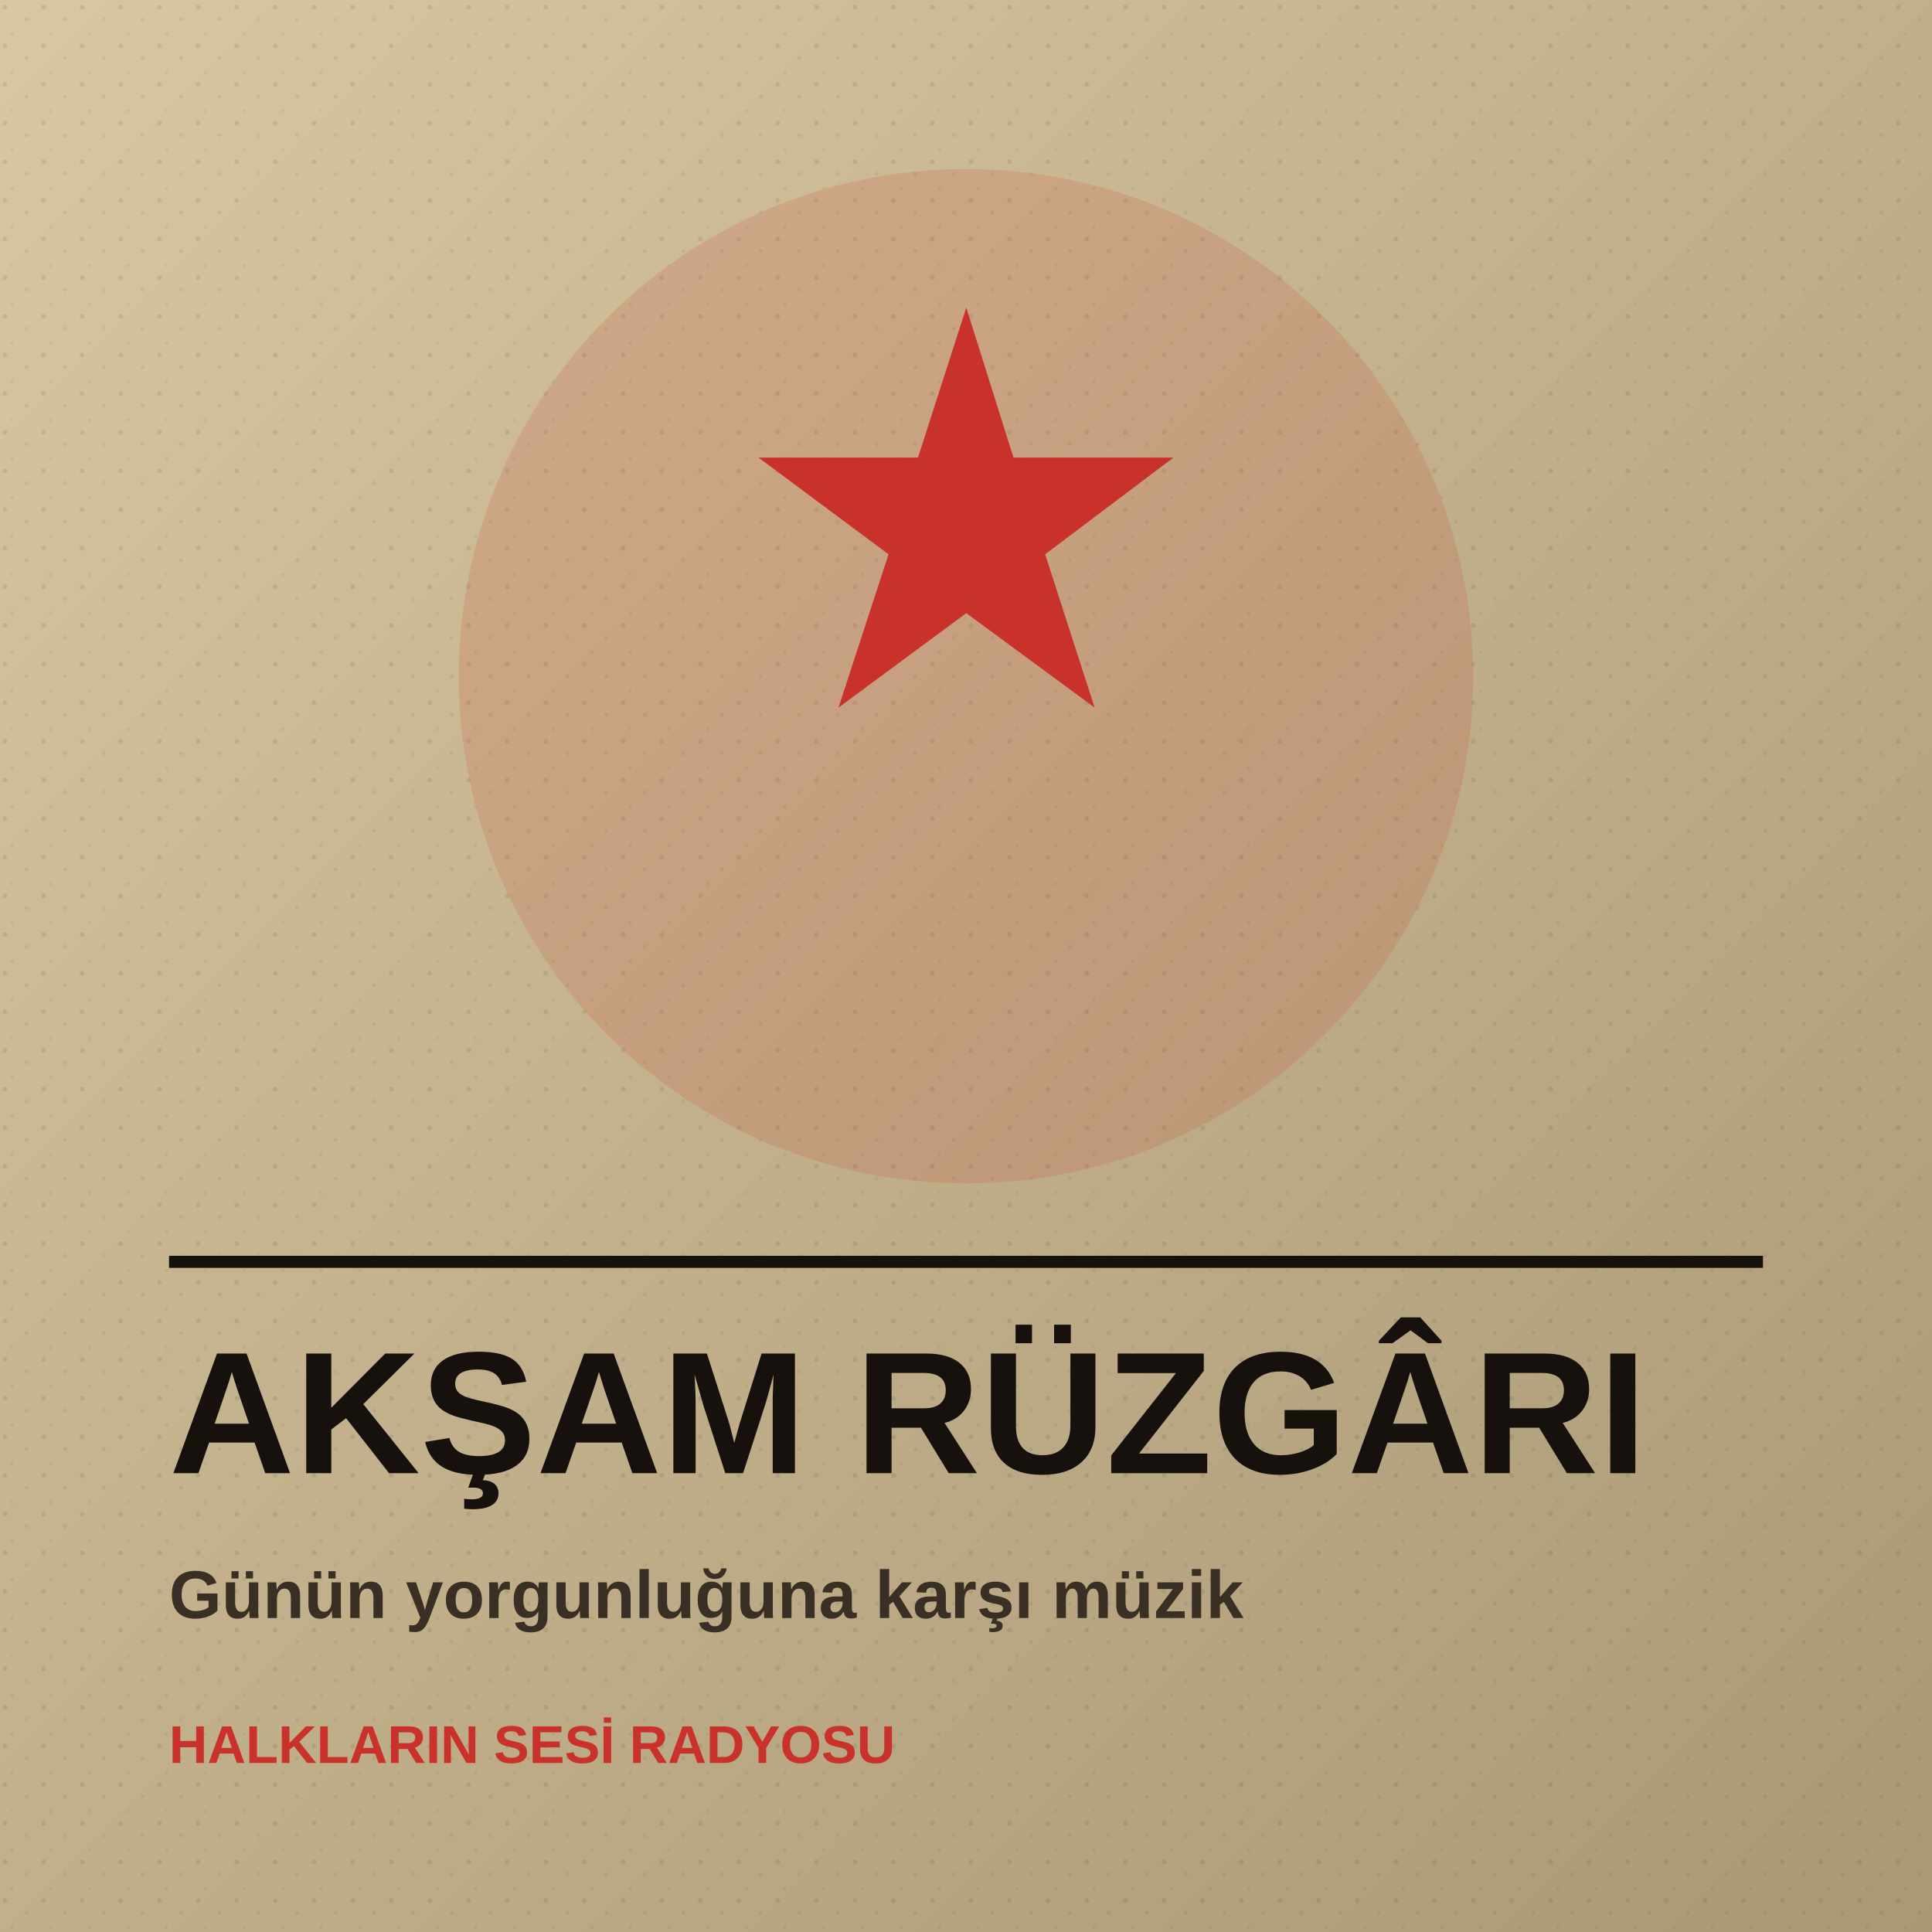
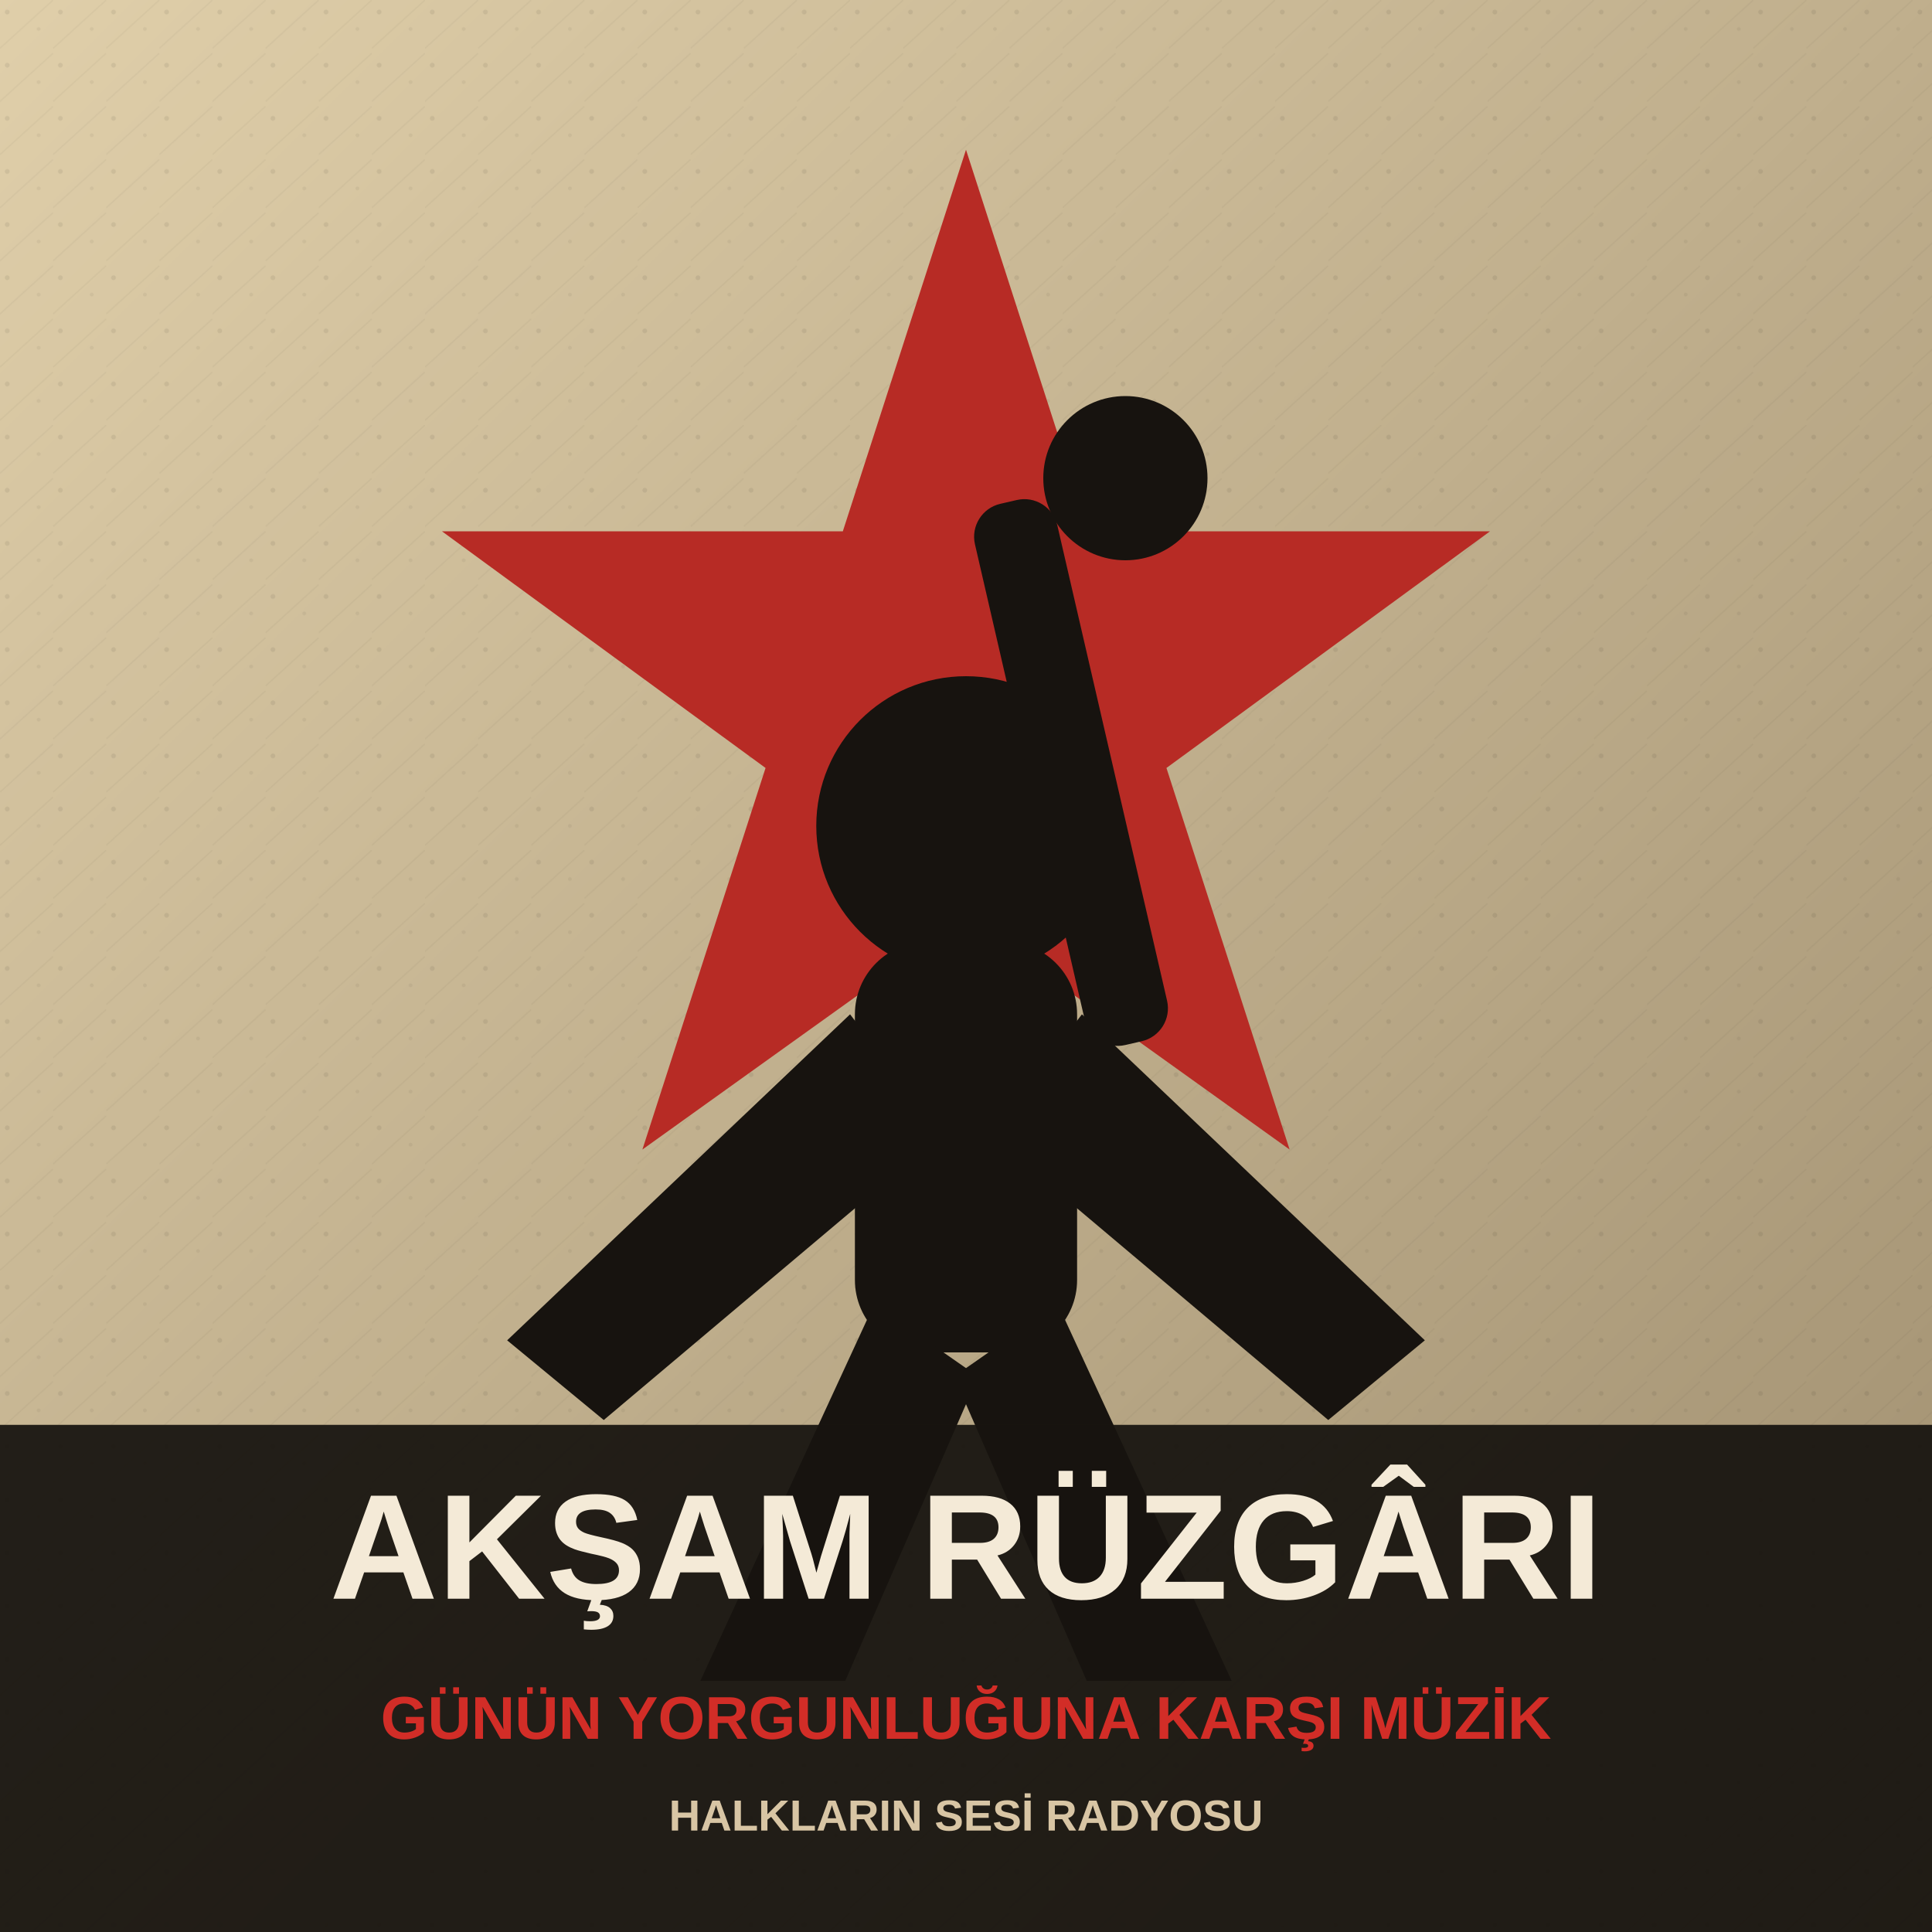
<svg xmlns="http://www.w3.org/2000/svg" viewBox="0 0 800 800">
  <defs>
-     <linearGradient id="bg" x1="0" y1="0" x2="1" y2="1">
-       <stop offset="0" stop-color="#d9c7a1" />
-       <stop offset="1" stop-color="#a99874" />
+     <linearGradient id="paper" x1="0" y1="0" x2="1" y2="1">
+       <stop offset="0" stop-color="#e0cfaa" />
+       <stop offset="1" stop-color="#9f8e6f" />
    </linearGradient>
-     <pattern id="grain" width="16" height="16" patternUnits="userSpaceOnUse">
-       <circle cx="2" cy="3" r="1" fill="#000" opacity=".08" />
-       <circle cx="11" cy="8" r=".8" fill="#000" opacity=".06" />
-       <circle cx="5" cy="14" r=".7" fill="#000" opacity=".05" />
+     <pattern id="grain" width="22" height="22" patternUnits="userSpaceOnUse">
+       <circle cx="3" cy="5" r="1" fill="#000" opacity=".07" />
+       <circle cx="16" cy="12" r=".8" fill="#000" opacity=".05" />
+       <path d="M0 20L22 0" stroke="#000" stroke-width=".6" opacity=".035" />
    </pattern>
  </defs>
-   <rect width="800" height="800" fill="url(#bg)" />
+   <rect width="800" height="800" fill="url(#paper)" />
  <rect width="800" height="800" fill="url(#grain)" />
-   <circle cx="400" cy="280" r="210" fill="#c8322b" opacity=".15" />
-   <text x="400" y="290" text-anchor="middle" font-size="230" fill="#c8322b">★</text>
-   <rect x="70" y="520" width="660" height="5" fill="#16110d" />
-   <text x="70" y="610" font-family="Arial, sans-serif" font-size="72" font-weight="900" fill="#17110d">AKŞAM RÜZGÂRI</text>
-   <text x="70" y="670" font-family="Arial, sans-serif" font-size="28" font-weight="700" fill="#392f25">Günün yorgunluğuna karşı müzik</text>
-   <text x="70" y="730" font-family="Arial, sans-serif" font-size="22" font-weight="700" fill="#c8322b">HALKLARIN SESİ RADYOSU</text>
+   <polygon points="400,62 451,220 617,220 483,318 534,476 400,380 266,476 317,318 183,220 349,220" fill="#b72b25" />
+   <g fill="#17130f">
+     <circle cx="400" cy="342" r="62" />
+     <rect x="354" y="390" width="92" height="170" rx="30" />
+     <path d="M352 420L210 555L250 588L390 470Z" />
+     <path d="M448 420L590 555L550 588L410 470Z" />
+     <path d="M362 540L290 696H350L405 570Z" />
+     <path d="M438 540L510 696H450L395 570Z" />
+     <rect x="426" y="205" width="35" height="230" rx="14" transform="rotate(-13 443 320)" />
+     <circle cx="466" cy="198" r="34" />
+   </g>
+   <rect x="0" y="590" width="800" height="210" fill="#17130f" opacity=".93" />
+   <text x="400" y="662" text-anchor="middle" font-family="Arial" font-size="62" font-weight="900" fill="#f4ead7">AKŞAM RÜZGÂRI</text>
+   <text x="400" y="720" text-anchor="middle" font-family="Arial" font-size="25" font-weight="700" fill="#d22d27">GÜNÜN YORGUNLUĞUNA KARŞI MÜZİK</text>
+   <text x="400" y="758" text-anchor="middle" font-family="Arial" font-size="18" font-weight="700" fill="#d8c5a4">HALKLARIN SESİ RADYOSU</text>
</svg>
